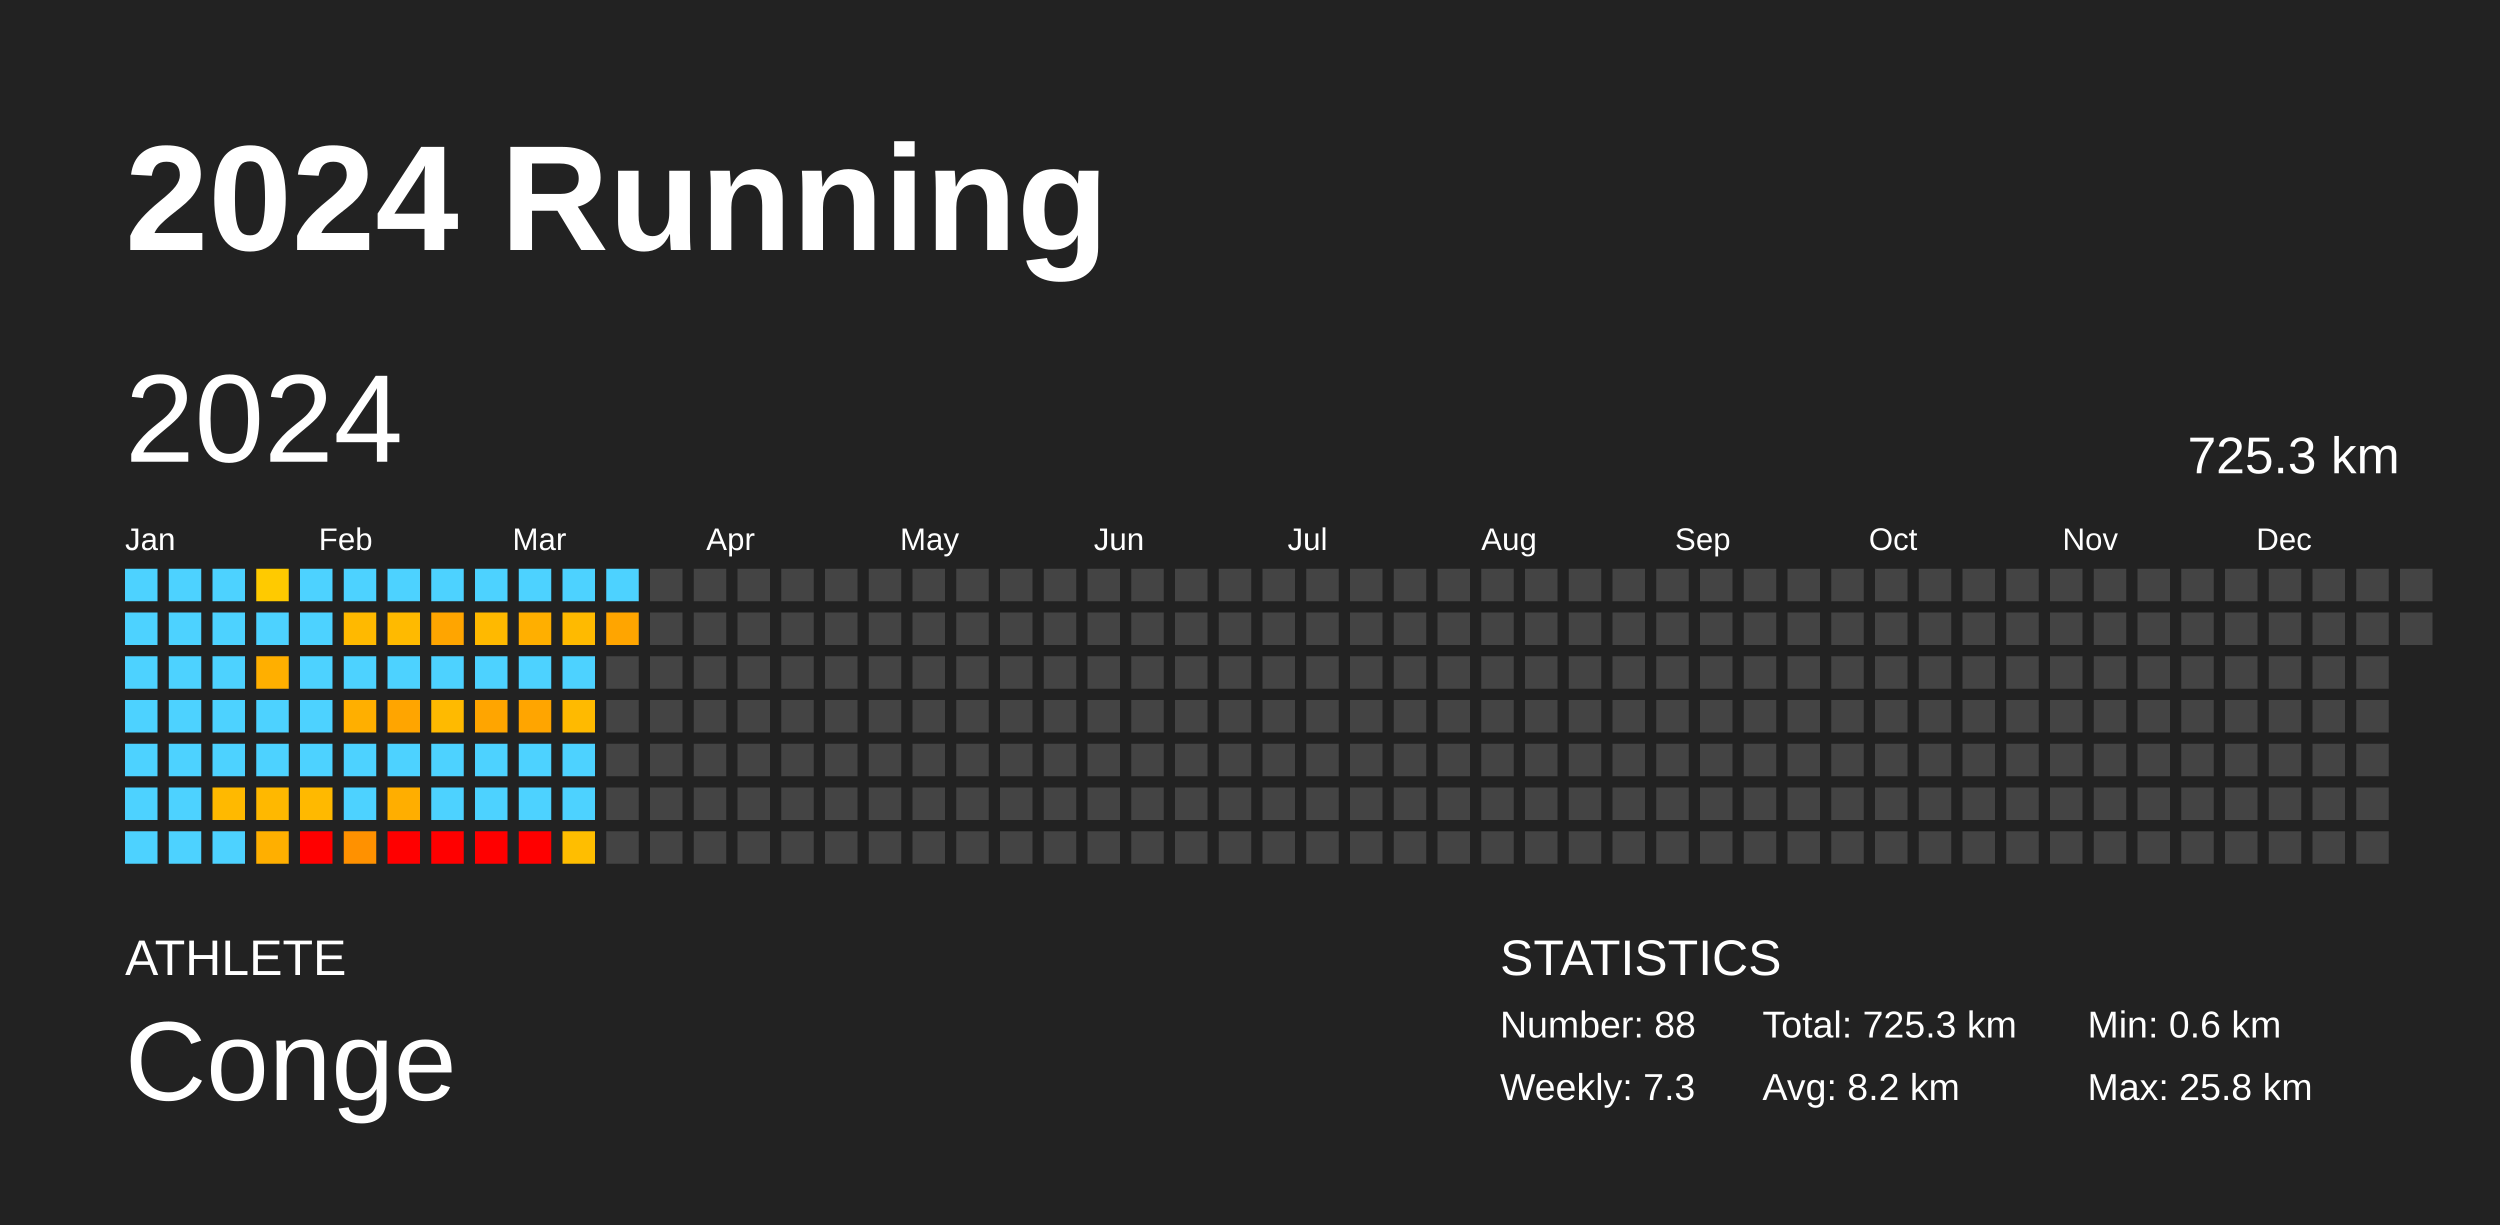
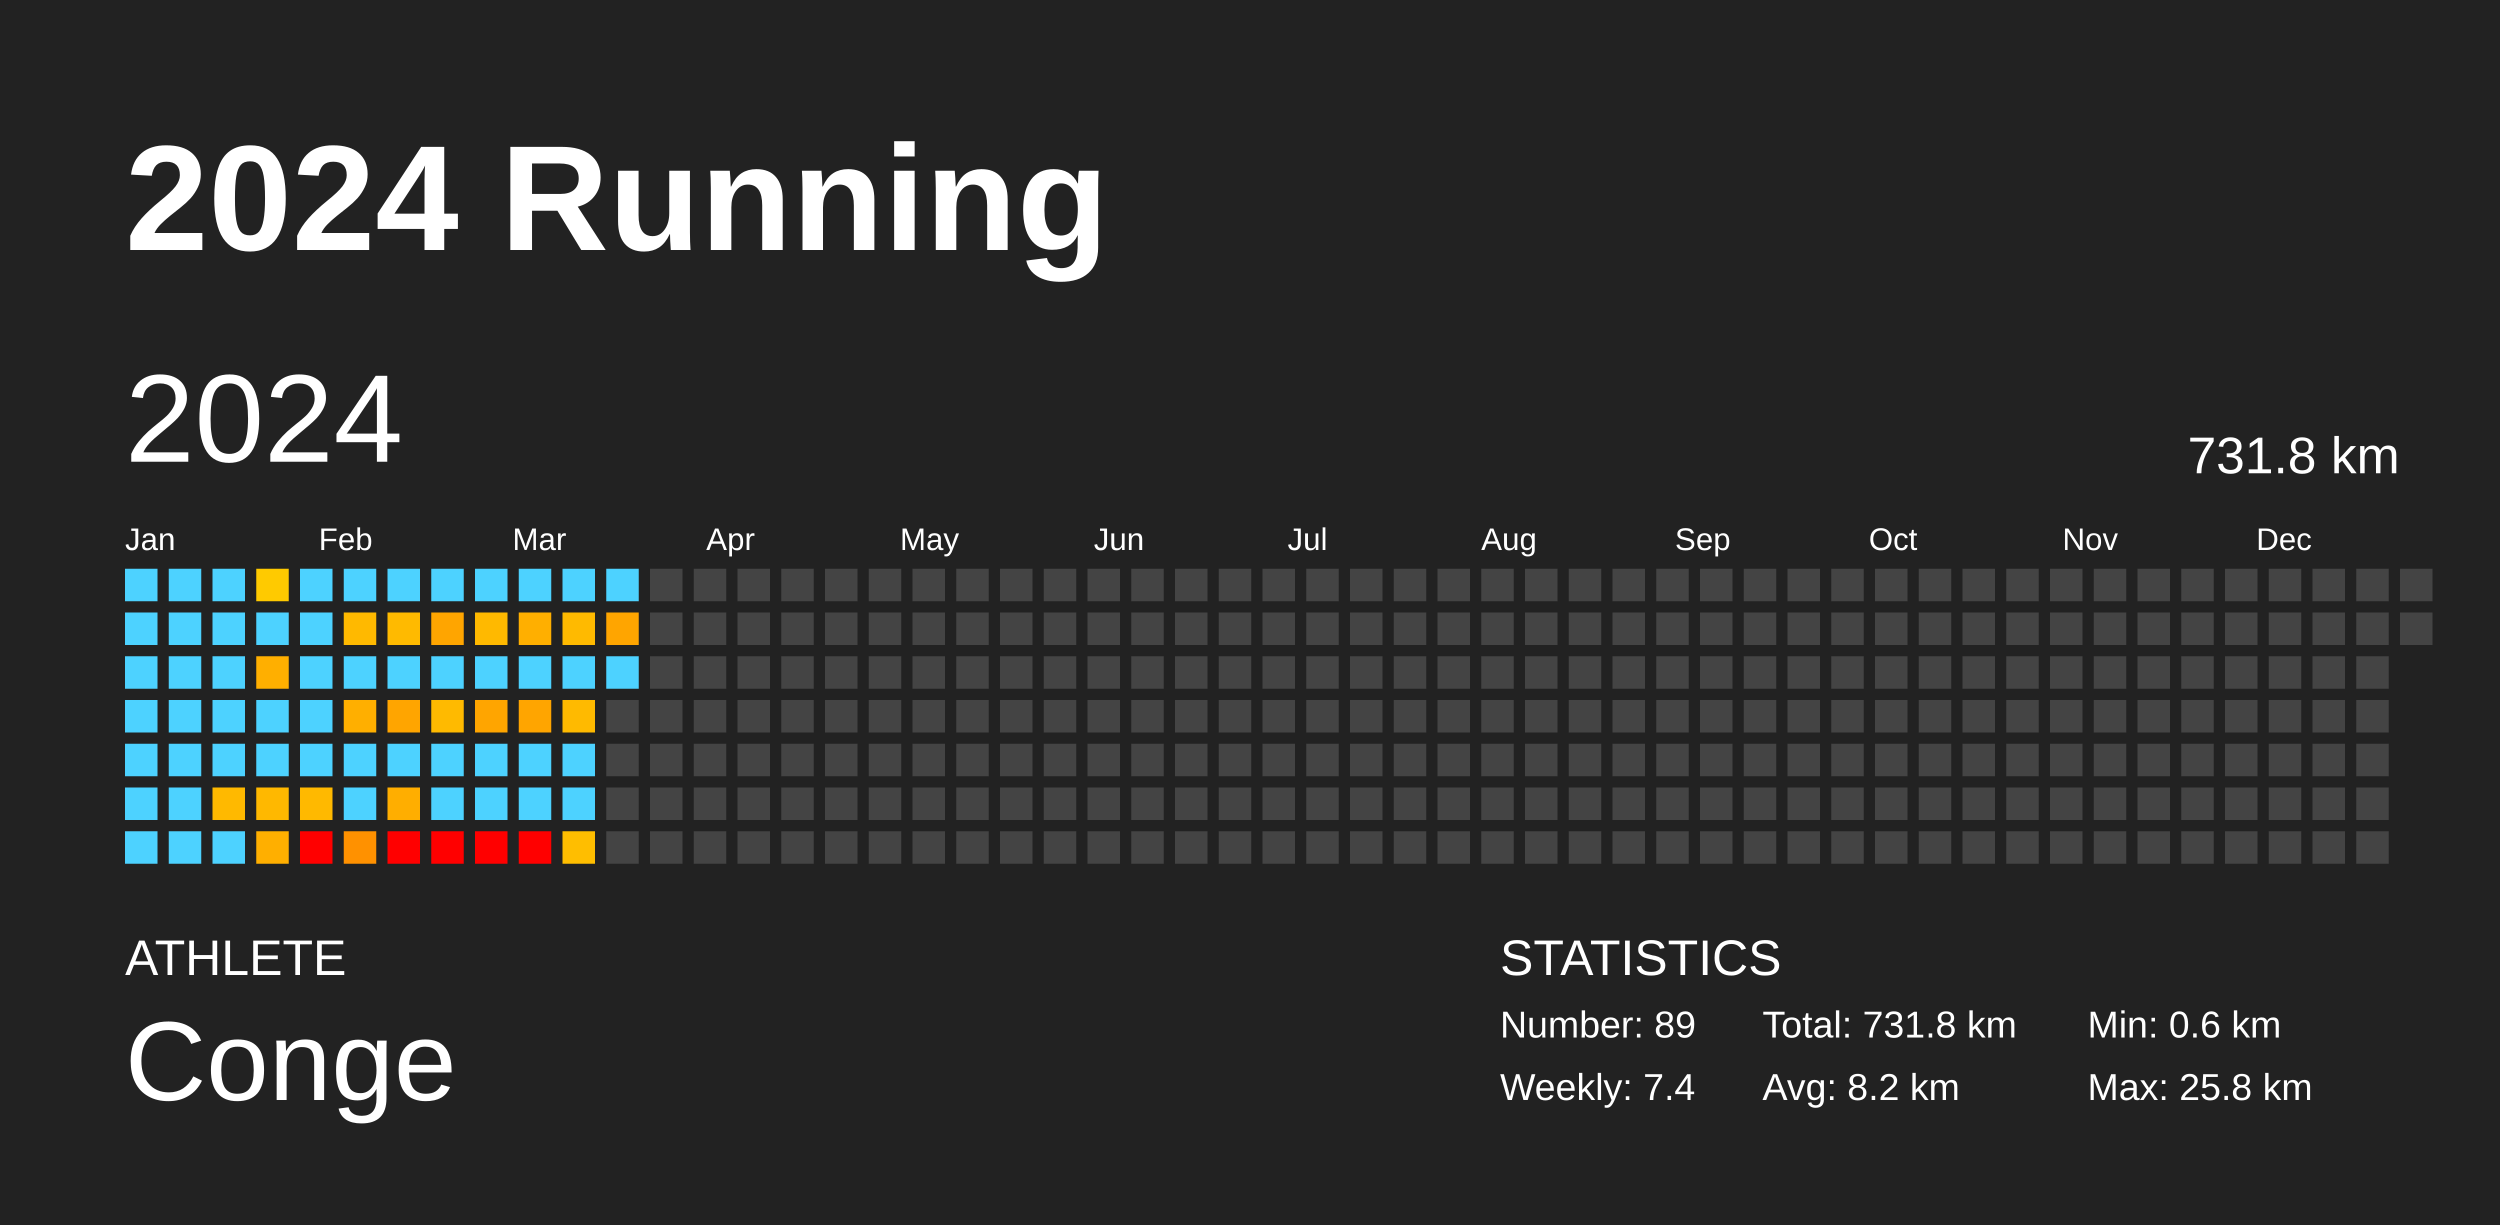
<svg xmlns="http://www.w3.org/2000/svg" baseProfile="full" height="98mm" version="1.1" viewBox="0,0,200,98" width="200mm">
  <defs />
  <rect fill="#222222" height="98" width="200" x="0" y="0" />
  <text fill="#FFFFFF" style="font-size:12px; font-family:Arial; font-weight:bold;" x="10" y="20">2024 Running</text>
  <text fill="#FFFFFF" style="font-size:4px; font-family:Arial" x="10" y="78">ATHLETE</text>
  <text fill="#FFFFFF" style="font-size:9px; font-family:Arial" x="10" y="88">Conge</text>
  <text fill="#FFFFFF" style="font-size:4px; font-family:Arial" x="120" y="78">STATISTICS</text>
-   <text fill="#FFFFFF" style="font-size:3px; font-family:Arial" x="120" y="83">Number: 88</text>
-   <text fill="#FFFFFF" style="font-size:3px; font-family:Arial" x="120" y="88">Weekly: 7.3</text>
-   <text fill="#FFFFFF" style="font-size:3px; font-family:Arial" x="141" y="83">Total: 725.3 km</text>
+   <text fill="#FFFFFF" style="font-size:3px; font-family:Arial" x="120" y="83">Number: 89</text>
+   <text fill="#FFFFFF" style="font-size:3px; font-family:Arial" x="120" y="88">Weekly: 7.4</text>
+   <text fill="#FFFFFF" style="font-size:3px; font-family:Arial" x="141" y="83">Total: 731.8 km</text>
  <text fill="#FFFFFF" style="font-size:3px; font-family:Arial" x="141" y="88">Avg: 8.2 km</text>
  <text fill="#FFFFFF" style="font-size:3px; font-family:Arial" x="167" y="83">Min: 0.6 km</text>
  <text fill="#FFFFFF" style="font-size:3px; font-family:Arial" x="167" y="88">Max: 25.8 km</text>
  <text dominant-baseline="hanging" fill="#FFFFFF" style="font-size:10.0px; font-family:Arial;" x="10" y="30">2024</text>
-   <text dominant-baseline="hanging" fill="#FFFFFF" style="font-size:4.125px; font-family:Arial;" x="175" y="35">725.3 km</text>
+   <text dominant-baseline="hanging" fill="#FFFFFF" style="font-size:4.125px; font-family:Arial;" x="175" y="35">731.8 km</text>
  <text fill="#FFFFFF" style="font-size:2.5px; font-family:Arial" x="10.0" y="44">Jan</text>
  <text fill="#FFFFFF" style="font-size:2.5px; font-family:Arial" x="25.5" y="44">Feb</text>
  <text fill="#FFFFFF" style="font-size:2.5px; font-family:Arial" x="41.0" y="44">Mar</text>
  <text fill="#FFFFFF" style="font-size:2.5px; font-family:Arial" x="56.5" y="44">Apr</text>
  <text fill="#FFFFFF" style="font-size:2.5px; font-family:Arial" x="72.0" y="44">May</text>
  <text fill="#FFFFFF" style="font-size:2.5px; font-family:Arial" x="87.5" y="44">Jun</text>
  <text fill="#FFFFFF" style="font-size:2.5px; font-family:Arial" x="103.0" y="44">Jul</text>
  <text fill="#FFFFFF" style="font-size:2.5px; font-family:Arial" x="118.5" y="44">Aug</text>
  <text fill="#FFFFFF" style="font-size:2.5px; font-family:Arial" x="134.0" y="44">Sep</text>
  <text fill="#FFFFFF" style="font-size:2.5px; font-family:Arial" x="149.5" y="44">Oct</text>
  <text fill="#FFFFFF" style="font-size:2.5px; font-family:Arial" x="165.0" y="44">Nov</text>
  <text fill="#FFFFFF" style="font-size:2.5px; font-family:Arial" x="180.5" y="44">Dec</text>
  <rect fill="#4dd2ff" height="2.6" width="2.6" x="10.0" y="45.5" />
  <rect fill="#4dd2ff" height="2.6" width="2.6" x="10.0" y="49.0" />
  <rect fill="#4dd2ff" height="2.6" width="2.6" x="10.0" y="52.5" />
  <rect fill="#4dd2ff" height="2.6" width="2.6" x="10.0" y="56.0" />
  <rect fill="#4dd2ff" height="2.6" width="2.6" x="10.0" y="59.5" />
  <rect fill="#4dd2ff" height="2.6" width="2.6" x="10.0" y="63.0" />
  <rect fill="#4dd2ff" height="2.6" width="2.6" x="10.0" y="66.5" />
  <rect fill="#4dd2ff" height="2.6" width="2.6" x="13.5" y="45.5" />
  <rect fill="#4dd2ff" height="2.6" width="2.6" x="13.5" y="49.0" />
  <rect fill="#4dd2ff" height="2.6" width="2.6" x="13.5" y="52.5" />
  <rect fill="#4dd2ff" height="2.6" width="2.6" x="13.5" y="56.0" />
  <rect fill="#4dd2ff" height="2.6" width="2.6" x="13.5" y="59.5" />
  <rect fill="#4dd2ff" height="2.6" width="2.6" x="13.5" y="63.0" />
  <rect fill="#4dd2ff" height="2.6" width="2.6" x="13.5" y="66.5" />
  <rect fill="#4dd2ff" height="2.6" width="2.6" x="17.0" y="45.5" />
  <rect fill="#4dd2ff" height="2.6" width="2.6" x="17.0" y="49.0" />
  <rect fill="#4dd2ff" height="2.6" width="2.6" x="17.0" y="52.5" />
  <rect fill="#4dd2ff" height="2.6" width="2.6" x="17.0" y="56.0" />
  <rect fill="#4dd2ff" height="2.6" width="2.6" x="17.0" y="59.5" />
  <rect fill="#ffb900" height="2.6" width="2.6" x="17.0" y="63.0" />
  <rect fill="#4dd2ff" height="2.6" width="2.6" x="17.0" y="66.5" />
  <rect fill="#ffca00" height="2.6" width="2.6" x="20.5" y="45.5" />
  <rect fill="#4dd2ff" height="2.6" width="2.6" x="20.5" y="49.0" />
  <rect fill="#ffaf00" height="2.6" width="2.6" x="20.5" y="52.5" />
  <rect fill="#4dd2ff" height="2.6" width="2.6" x="20.5" y="56.0" />
  <rect fill="#4dd2ff" height="2.6" width="2.6" x="20.5" y="59.5" />
  <rect fill="#ffb800" height="2.6" width="2.6" x="20.5" y="63.0" />
  <rect fill="#ffaf00" height="2.6" width="2.6" x="20.5" y="66.5" />
  <rect fill="#4dd2ff" height="2.6" width="2.6" x="24.0" y="45.5" />
  <rect fill="#4dd2ff" height="2.6" width="2.6" x="24.0" y="49.0" />
  <rect fill="#4dd2ff" height="2.6" width="2.6" x="24.0" y="52.5" />
  <rect fill="#4dd2ff" height="2.6" width="2.6" x="24.0" y="56.0" />
  <rect fill="#4dd2ff" height="2.6" width="2.6" x="24.0" y="59.5" />
  <rect fill="#ffb900" height="2.6" width="2.6" x="24.0" y="63.0" />
  <rect fill="red" height="2.6" width="2.6" x="24.0" y="66.5" />
  <rect fill="#4dd2ff" height="2.6" width="2.6" x="27.5" y="45.5" />
  <rect fill="#ffb900" height="2.6" width="2.6" x="27.5" y="49.0" />
  <rect fill="#4dd2ff" height="2.6" width="2.6" x="27.5" y="52.5" />
  <rect fill="#ffaf00" height="2.6" width="2.6" x="27.5" y="56.0" />
  <rect fill="#4dd2ff" height="2.6" width="2.6" x="27.5" y="59.5" />
  <rect fill="#4dd2ff" height="2.6" width="2.6" x="27.5" y="63.0" />
  <rect fill="#ff9100" height="2.6" width="2.6" x="27.5" y="66.5" />
  <rect fill="#4dd2ff" height="2.6" width="2.6" x="31.0" y="45.5" />
  <rect fill="#ffba00" height="2.6" width="2.6" x="31.0" y="49.0" />
  <rect fill="#4dd2ff" height="2.6" width="2.6" x="31.0" y="52.5" />
  <rect fill="#ffa500" height="2.6" width="2.6" x="31.0" y="56.0" />
  <rect fill="#4dd2ff" height="2.6" width="2.6" x="31.0" y="59.5" />
  <rect fill="#ffae00" height="2.6" width="2.6" x="31.0" y="63.0" />
  <rect fill="red" height="2.6" width="2.6" x="31.0" y="66.5" />
  <rect fill="#4dd2ff" height="2.6" width="2.6" x="34.5" y="45.5" />
  <rect fill="#ffa500" height="2.6" width="2.6" x="34.5" y="49.0" />
  <rect fill="#4dd2ff" height="2.6" width="2.6" x="34.5" y="52.5" />
  <rect fill="#ffba00" height="2.6" width="2.6" x="34.5" y="56.0" />
  <rect fill="#4dd2ff" height="2.6" width="2.6" x="34.5" y="59.5" />
  <rect fill="#4dd2ff" height="2.6" width="2.6" x="34.5" y="63.0" />
  <rect fill="red" height="2.6" width="2.6" x="34.5" y="66.5" />
  <rect fill="#4dd2ff" height="2.6" width="2.6" x="38.0" y="45.5" />
  <rect fill="#ffb900" height="2.6" width="2.6" x="38.0" y="49.0" />
  <rect fill="#4dd2ff" height="2.6" width="2.6" x="38.0" y="52.5" />
  <rect fill="#ffa500" height="2.6" width="2.6" x="38.0" y="56.0" />
  <rect fill="#4dd2ff" height="2.6" width="2.6" x="38.0" y="59.5" />
  <rect fill="#4dd2ff" height="2.6" width="2.6" x="38.0" y="63.0" />
  <rect fill="red" height="2.6" width="2.6" x="38.0" y="66.5" />
  <rect fill="#4dd2ff" height="2.6" width="2.6" x="41.5" y="45.5" />
  <rect fill="#ffaf00" height="2.6" width="2.6" x="41.5" y="49.0" />
  <rect fill="#4dd2ff" height="2.6" width="2.6" x="41.5" y="52.5" />
  <rect fill="#ffa500" height="2.6" width="2.6" x="41.5" y="56.0" />
  <rect fill="#4dd2ff" height="2.6" width="2.6" x="41.5" y="59.5" />
  <rect fill="#4dd2ff" height="2.6" width="2.6" x="41.5" y="63.0" />
  <rect fill="red" height="2.6" width="2.6" x="41.5" y="66.5" />
  <rect fill="#4dd2ff" height="2.6" width="2.6" x="45.0" y="45.5" />
  <rect fill="#ffba00" height="2.6" width="2.6" x="45.0" y="49.0" />
  <rect fill="#4dd2ff" height="2.6" width="2.6" x="45.0" y="52.5" />
  <rect fill="#ffba00" height="2.6" width="2.6" x="45.0" y="56.0" />
  <rect fill="#4dd2ff" height="2.6" width="2.6" x="45.0" y="59.5" />
  <rect fill="#4dd2ff" height="2.6" width="2.6" x="45.0" y="63.0" />
  <rect fill="#ffbe00" height="2.6" width="2.6" x="45.0" y="66.5" />
  <rect fill="#4dd2ff" height="2.6" width="2.6" x="48.5" y="45.5" />
  <rect fill="#ffa500" height="2.6" width="2.6" x="48.5" y="49.0" />
-   <rect fill="#444444" height="2.6" width="2.6" x="48.5" y="52.5" />
+   <rect fill="#4dd2ff" height="2.6" width="2.6" x="48.5" y="52.5" />
  <rect fill="#444444" height="2.6" width="2.6" x="48.5" y="56.0" />
  <rect fill="#444444" height="2.6" width="2.6" x="48.5" y="59.5" />
  <rect fill="#444444" height="2.6" width="2.6" x="48.5" y="63.0" />
  <rect fill="#444444" height="2.6" width="2.6" x="48.5" y="66.5" />
  <rect fill="#444444" height="2.6" width="2.6" x="52.0" y="45.5" />
  <rect fill="#444444" height="2.6" width="2.6" x="52.0" y="49.0" />
  <rect fill="#444444" height="2.6" width="2.6" x="52.0" y="52.5" />
  <rect fill="#444444" height="2.6" width="2.6" x="52.0" y="56.0" />
  <rect fill="#444444" height="2.6" width="2.6" x="52.0" y="59.5" />
  <rect fill="#444444" height="2.6" width="2.6" x="52.0" y="63.0" />
  <rect fill="#444444" height="2.6" width="2.6" x="52.0" y="66.5" />
  <rect fill="#444444" height="2.6" width="2.6" x="55.5" y="45.5" />
  <rect fill="#444444" height="2.6" width="2.6" x="55.5" y="49.0" />
  <rect fill="#444444" height="2.6" width="2.6" x="55.5" y="52.5" />
  <rect fill="#444444" height="2.6" width="2.6" x="55.5" y="56.0" />
  <rect fill="#444444" height="2.6" width="2.6" x="55.5" y="59.5" />
  <rect fill="#444444" height="2.6" width="2.6" x="55.5" y="63.0" />
  <rect fill="#444444" height="2.6" width="2.6" x="55.5" y="66.5" />
  <rect fill="#444444" height="2.6" width="2.6" x="59.0" y="45.5" />
  <rect fill="#444444" height="2.6" width="2.6" x="59.0" y="49.0" />
  <rect fill="#444444" height="2.6" width="2.6" x="59.0" y="52.5" />
  <rect fill="#444444" height="2.6" width="2.6" x="59.0" y="56.0" />
  <rect fill="#444444" height="2.6" width="2.6" x="59.0" y="59.5" />
  <rect fill="#444444" height="2.6" width="2.6" x="59.0" y="63.0" />
  <rect fill="#444444" height="2.6" width="2.6" x="59.0" y="66.5" />
  <rect fill="#444444" height="2.6" width="2.6" x="62.5" y="45.5" />
  <rect fill="#444444" height="2.6" width="2.6" x="62.5" y="49.0" />
  <rect fill="#444444" height="2.6" width="2.6" x="62.5" y="52.5" />
  <rect fill="#444444" height="2.6" width="2.6" x="62.5" y="56.0" />
  <rect fill="#444444" height="2.6" width="2.6" x="62.5" y="59.5" />
  <rect fill="#444444" height="2.6" width="2.6" x="62.5" y="63.0" />
  <rect fill="#444444" height="2.6" width="2.6" x="62.5" y="66.5" />
  <rect fill="#444444" height="2.6" width="2.6" x="66.0" y="45.5" />
  <rect fill="#444444" height="2.6" width="2.6" x="66.0" y="49.0" />
  <rect fill="#444444" height="2.6" width="2.6" x="66.0" y="52.5" />
  <rect fill="#444444" height="2.6" width="2.6" x="66.0" y="56.0" />
  <rect fill="#444444" height="2.6" width="2.6" x="66.0" y="59.5" />
  <rect fill="#444444" height="2.6" width="2.6" x="66.0" y="63.0" />
  <rect fill="#444444" height="2.6" width="2.6" x="66.0" y="66.5" />
  <rect fill="#444444" height="2.6" width="2.6" x="69.5" y="45.5" />
  <rect fill="#444444" height="2.6" width="2.6" x="69.5" y="49.0" />
  <rect fill="#444444" height="2.6" width="2.6" x="69.5" y="52.5" />
  <rect fill="#444444" height="2.6" width="2.6" x="69.5" y="56.0" />
  <rect fill="#444444" height="2.6" width="2.6" x="69.5" y="59.5" />
  <rect fill="#444444" height="2.6" width="2.6" x="69.5" y="63.0" />
  <rect fill="#444444" height="2.6" width="2.6" x="69.5" y="66.5" />
  <rect fill="#444444" height="2.6" width="2.6" x="73.0" y="45.5" />
  <rect fill="#444444" height="2.6" width="2.6" x="73.0" y="49.0" />
  <rect fill="#444444" height="2.6" width="2.6" x="73.0" y="52.5" />
  <rect fill="#444444" height="2.6" width="2.6" x="73.0" y="56.0" />
  <rect fill="#444444" height="2.6" width="2.6" x="73.0" y="59.5" />
  <rect fill="#444444" height="2.6" width="2.6" x="73.0" y="63.0" />
  <rect fill="#444444" height="2.6" width="2.6" x="73.0" y="66.5" />
  <rect fill="#444444" height="2.6" width="2.6" x="76.5" y="45.5" />
  <rect fill="#444444" height="2.6" width="2.6" x="76.5" y="49.0" />
  <rect fill="#444444" height="2.6" width="2.6" x="76.5" y="52.5" />
  <rect fill="#444444" height="2.6" width="2.6" x="76.5" y="56.0" />
  <rect fill="#444444" height="2.6" width="2.6" x="76.5" y="59.5" />
  <rect fill="#444444" height="2.6" width="2.6" x="76.5" y="63.0" />
  <rect fill="#444444" height="2.6" width="2.6" x="76.5" y="66.5" />
  <rect fill="#444444" height="2.6" width="2.6" x="80.0" y="45.5" />
  <rect fill="#444444" height="2.6" width="2.6" x="80.0" y="49.0" />
  <rect fill="#444444" height="2.6" width="2.6" x="80.0" y="52.5" />
  <rect fill="#444444" height="2.6" width="2.6" x="80.0" y="56.0" />
  <rect fill="#444444" height="2.6" width="2.6" x="80.0" y="59.5" />
  <rect fill="#444444" height="2.6" width="2.6" x="80.0" y="63.0" />
  <rect fill="#444444" height="2.6" width="2.6" x="80.0" y="66.5" />
  <rect fill="#444444" height="2.6" width="2.6" x="83.5" y="45.5" />
  <rect fill="#444444" height="2.6" width="2.6" x="83.5" y="49.0" />
  <rect fill="#444444" height="2.6" width="2.6" x="83.5" y="52.5" />
  <rect fill="#444444" height="2.6" width="2.6" x="83.5" y="56.0" />
  <rect fill="#444444" height="2.6" width="2.6" x="83.5" y="59.5" />
  <rect fill="#444444" height="2.6" width="2.6" x="83.5" y="63.0" />
  <rect fill="#444444" height="2.6" width="2.6" x="83.5" y="66.5" />
  <rect fill="#444444" height="2.6" width="2.6" x="87.0" y="45.5" />
  <rect fill="#444444" height="2.6" width="2.6" x="87.0" y="49.0" />
  <rect fill="#444444" height="2.6" width="2.6" x="87.0" y="52.5" />
  <rect fill="#444444" height="2.6" width="2.6" x="87.0" y="56.0" />
  <rect fill="#444444" height="2.6" width="2.6" x="87.0" y="59.5" />
  <rect fill="#444444" height="2.6" width="2.6" x="87.0" y="63.0" />
  <rect fill="#444444" height="2.6" width="2.6" x="87.0" y="66.5" />
  <rect fill="#444444" height="2.6" width="2.6" x="90.5" y="45.5" />
  <rect fill="#444444" height="2.6" width="2.6" x="90.5" y="49.0" />
  <rect fill="#444444" height="2.6" width="2.6" x="90.5" y="52.5" />
  <rect fill="#444444" height="2.6" width="2.6" x="90.5" y="56.0" />
  <rect fill="#444444" height="2.6" width="2.6" x="90.5" y="59.5" />
  <rect fill="#444444" height="2.6" width="2.6" x="90.5" y="63.0" />
  <rect fill="#444444" height="2.6" width="2.6" x="90.5" y="66.5" />
  <rect fill="#444444" height="2.6" width="2.6" x="94.0" y="45.5" />
  <rect fill="#444444" height="2.6" width="2.6" x="94.0" y="49.0" />
  <rect fill="#444444" height="2.6" width="2.6" x="94.0" y="52.5" />
  <rect fill="#444444" height="2.6" width="2.6" x="94.0" y="56.0" />
  <rect fill="#444444" height="2.6" width="2.6" x="94.0" y="59.5" />
  <rect fill="#444444" height="2.6" width="2.6" x="94.0" y="63.0" />
  <rect fill="#444444" height="2.6" width="2.6" x="94.0" y="66.5" />
  <rect fill="#444444" height="2.6" width="2.6" x="97.5" y="45.5" />
  <rect fill="#444444" height="2.6" width="2.6" x="97.5" y="49.0" />
  <rect fill="#444444" height="2.6" width="2.6" x="97.5" y="52.5" />
  <rect fill="#444444" height="2.6" width="2.6" x="97.5" y="56.0" />
  <rect fill="#444444" height="2.6" width="2.6" x="97.5" y="59.5" />
  <rect fill="#444444" height="2.6" width="2.6" x="97.5" y="63.0" />
  <rect fill="#444444" height="2.6" width="2.6" x="97.5" y="66.5" />
  <rect fill="#444444" height="2.6" width="2.6" x="101.0" y="45.5" />
  <rect fill="#444444" height="2.6" width="2.6" x="101.0" y="49.0" />
  <rect fill="#444444" height="2.6" width="2.6" x="101.0" y="52.5" />
  <rect fill="#444444" height="2.6" width="2.6" x="101.0" y="56.0" />
  <rect fill="#444444" height="2.6" width="2.6" x="101.0" y="59.5" />
  <rect fill="#444444" height="2.6" width="2.6" x="101.0" y="63.0" />
  <rect fill="#444444" height="2.6" width="2.6" x="101.0" y="66.5" />
  <rect fill="#444444" height="2.6" width="2.6" x="104.5" y="45.5" />
  <rect fill="#444444" height="2.6" width="2.6" x="104.5" y="49.0" />
  <rect fill="#444444" height="2.6" width="2.6" x="104.5" y="52.5" />
  <rect fill="#444444" height="2.6" width="2.6" x="104.5" y="56.0" />
  <rect fill="#444444" height="2.6" width="2.6" x="104.5" y="59.5" />
  <rect fill="#444444" height="2.6" width="2.6" x="104.5" y="63.0" />
  <rect fill="#444444" height="2.6" width="2.6" x="104.5" y="66.5" />
  <rect fill="#444444" height="2.6" width="2.6" x="108.0" y="45.5" />
  <rect fill="#444444" height="2.6" width="2.6" x="108.0" y="49.0" />
  <rect fill="#444444" height="2.6" width="2.6" x="108.0" y="52.5" />
  <rect fill="#444444" height="2.6" width="2.6" x="108.0" y="56.0" />
  <rect fill="#444444" height="2.6" width="2.6" x="108.0" y="59.5" />
  <rect fill="#444444" height="2.6" width="2.6" x="108.0" y="63.0" />
  <rect fill="#444444" height="2.6" width="2.6" x="108.0" y="66.5" />
  <rect fill="#444444" height="2.6" width="2.6" x="111.5" y="45.5" />
  <rect fill="#444444" height="2.6" width="2.6" x="111.5" y="49.0" />
  <rect fill="#444444" height="2.6" width="2.6" x="111.5" y="52.5" />
  <rect fill="#444444" height="2.6" width="2.6" x="111.5" y="56.0" />
  <rect fill="#444444" height="2.6" width="2.6" x="111.5" y="59.5" />
  <rect fill="#444444" height="2.6" width="2.6" x="111.5" y="63.0" />
  <rect fill="#444444" height="2.6" width="2.6" x="111.5" y="66.5" />
  <rect fill="#444444" height="2.6" width="2.6" x="115.0" y="45.5" />
  <rect fill="#444444" height="2.6" width="2.6" x="115.0" y="49.0" />
  <rect fill="#444444" height="2.6" width="2.6" x="115.0" y="52.5" />
  <rect fill="#444444" height="2.6" width="2.6" x="115.0" y="56.0" />
  <rect fill="#444444" height="2.6" width="2.6" x="115.0" y="59.5" />
  <rect fill="#444444" height="2.6" width="2.6" x="115.0" y="63.0" />
  <rect fill="#444444" height="2.6" width="2.6" x="115.0" y="66.5" />
  <rect fill="#444444" height="2.6" width="2.6" x="118.5" y="45.5" />
  <rect fill="#444444" height="2.6" width="2.6" x="118.5" y="49.0" />
  <rect fill="#444444" height="2.6" width="2.6" x="118.5" y="52.5" />
  <rect fill="#444444" height="2.6" width="2.6" x="118.5" y="56.0" />
  <rect fill="#444444" height="2.6" width="2.6" x="118.5" y="59.5" />
  <rect fill="#444444" height="2.6" width="2.6" x="118.5" y="63.0" />
  <rect fill="#444444" height="2.6" width="2.6" x="118.5" y="66.5" />
  <rect fill="#444444" height="2.6" width="2.6" x="122.0" y="45.5" />
  <rect fill="#444444" height="2.6" width="2.6" x="122.0" y="49.0" />
  <rect fill="#444444" height="2.6" width="2.6" x="122.0" y="52.5" />
  <rect fill="#444444" height="2.6" width="2.6" x="122.0" y="56.0" />
  <rect fill="#444444" height="2.6" width="2.6" x="122.0" y="59.5" />
  <rect fill="#444444" height="2.6" width="2.6" x="122.0" y="63.0" />
  <rect fill="#444444" height="2.6" width="2.6" x="122.0" y="66.5" />
  <rect fill="#444444" height="2.6" width="2.6" x="125.5" y="45.5" />
  <rect fill="#444444" height="2.6" width="2.6" x="125.5" y="49.0" />
  <rect fill="#444444" height="2.6" width="2.6" x="125.5" y="52.5" />
  <rect fill="#444444" height="2.6" width="2.6" x="125.5" y="56.0" />
  <rect fill="#444444" height="2.6" width="2.6" x="125.5" y="59.5" />
  <rect fill="#444444" height="2.6" width="2.6" x="125.5" y="63.0" />
  <rect fill="#444444" height="2.6" width="2.6" x="125.5" y="66.5" />
  <rect fill="#444444" height="2.6" width="2.6" x="129.0" y="45.5" />
  <rect fill="#444444" height="2.6" width="2.6" x="129.0" y="49.0" />
  <rect fill="#444444" height="2.6" width="2.6" x="129.0" y="52.5" />
  <rect fill="#444444" height="2.6" width="2.6" x="129.0" y="56.0" />
  <rect fill="#444444" height="2.6" width="2.6" x="129.0" y="59.5" />
  <rect fill="#444444" height="2.6" width="2.6" x="129.0" y="63.0" />
  <rect fill="#444444" height="2.6" width="2.6" x="129.0" y="66.5" />
  <rect fill="#444444" height="2.6" width="2.6" x="132.5" y="45.5" />
  <rect fill="#444444" height="2.6" width="2.6" x="132.5" y="49.0" />
  <rect fill="#444444" height="2.6" width="2.6" x="132.5" y="52.5" />
  <rect fill="#444444" height="2.6" width="2.6" x="132.5" y="56.0" />
  <rect fill="#444444" height="2.6" width="2.6" x="132.5" y="59.5" />
  <rect fill="#444444" height="2.6" width="2.6" x="132.5" y="63.0" />
  <rect fill="#444444" height="2.6" width="2.6" x="132.5" y="66.5" />
  <rect fill="#444444" height="2.6" width="2.6" x="136.0" y="45.5" />
  <rect fill="#444444" height="2.6" width="2.6" x="136.0" y="49.0" />
  <rect fill="#444444" height="2.6" width="2.6" x="136.0" y="52.5" />
  <rect fill="#444444" height="2.6" width="2.6" x="136.0" y="56.0" />
  <rect fill="#444444" height="2.6" width="2.6" x="136.0" y="59.5" />
  <rect fill="#444444" height="2.6" width="2.6" x="136.0" y="63.0" />
  <rect fill="#444444" height="2.6" width="2.6" x="136.0" y="66.5" />
  <rect fill="#444444" height="2.6" width="2.6" x="139.5" y="45.5" />
  <rect fill="#444444" height="2.6" width="2.6" x="139.5" y="49.0" />
  <rect fill="#444444" height="2.6" width="2.6" x="139.5" y="52.5" />
  <rect fill="#444444" height="2.6" width="2.6" x="139.5" y="56.0" />
  <rect fill="#444444" height="2.6" width="2.6" x="139.5" y="59.5" />
  <rect fill="#444444" height="2.6" width="2.6" x="139.5" y="63.0" />
  <rect fill="#444444" height="2.6" width="2.6" x="139.5" y="66.5" />
  <rect fill="#444444" height="2.6" width="2.6" x="143.0" y="45.5" />
  <rect fill="#444444" height="2.6" width="2.6" x="143.0" y="49.0" />
  <rect fill="#444444" height="2.6" width="2.6" x="143.0" y="52.5" />
  <rect fill="#444444" height="2.6" width="2.6" x="143.0" y="56.0" />
  <rect fill="#444444" height="2.6" width="2.6" x="143.0" y="59.5" />
  <rect fill="#444444" height="2.6" width="2.6" x="143.0" y="63.0" />
  <rect fill="#444444" height="2.6" width="2.6" x="143.0" y="66.5" />
  <rect fill="#444444" height="2.6" width="2.6" x="146.5" y="45.5" />
  <rect fill="#444444" height="2.6" width="2.6" x="146.5" y="49.0" />
  <rect fill="#444444" height="2.6" width="2.6" x="146.5" y="52.5" />
  <rect fill="#444444" height="2.6" width="2.6" x="146.5" y="56.0" />
  <rect fill="#444444" height="2.6" width="2.6" x="146.5" y="59.5" />
  <rect fill="#444444" height="2.6" width="2.6" x="146.5" y="63.0" />
  <rect fill="#444444" height="2.6" width="2.6" x="146.5" y="66.5" />
  <rect fill="#444444" height="2.6" width="2.6" x="150.0" y="45.5" />
  <rect fill="#444444" height="2.6" width="2.6" x="150.0" y="49.0" />
  <rect fill="#444444" height="2.6" width="2.6" x="150.0" y="52.5" />
  <rect fill="#444444" height="2.6" width="2.6" x="150.0" y="56.0" />
  <rect fill="#444444" height="2.6" width="2.6" x="150.0" y="59.5" />
  <rect fill="#444444" height="2.6" width="2.6" x="150.0" y="63.0" />
  <rect fill="#444444" height="2.6" width="2.6" x="150.0" y="66.5" />
  <rect fill="#444444" height="2.6" width="2.6" x="153.5" y="45.5" />
  <rect fill="#444444" height="2.6" width="2.6" x="153.5" y="49.0" />
  <rect fill="#444444" height="2.6" width="2.6" x="153.5" y="52.5" />
  <rect fill="#444444" height="2.6" width="2.6" x="153.5" y="56.0" />
  <rect fill="#444444" height="2.6" width="2.6" x="153.5" y="59.5" />
  <rect fill="#444444" height="2.6" width="2.6" x="153.5" y="63.0" />
  <rect fill="#444444" height="2.6" width="2.6" x="153.5" y="66.5" />
  <rect fill="#444444" height="2.6" width="2.6" x="157.0" y="45.5" />
  <rect fill="#444444" height="2.6" width="2.6" x="157.0" y="49.0" />
  <rect fill="#444444" height="2.6" width="2.6" x="157.0" y="52.5" />
  <rect fill="#444444" height="2.6" width="2.6" x="157.0" y="56.0" />
  <rect fill="#444444" height="2.6" width="2.6" x="157.0" y="59.5" />
  <rect fill="#444444" height="2.6" width="2.6" x="157.0" y="63.0" />
  <rect fill="#444444" height="2.6" width="2.6" x="157.0" y="66.5" />
  <rect fill="#444444" height="2.6" width="2.6" x="160.5" y="45.5" />
  <rect fill="#444444" height="2.6" width="2.6" x="160.5" y="49.0" />
  <rect fill="#444444" height="2.6" width="2.6" x="160.5" y="52.5" />
  <rect fill="#444444" height="2.6" width="2.6" x="160.5" y="56.0" />
  <rect fill="#444444" height="2.6" width="2.6" x="160.5" y="59.5" />
  <rect fill="#444444" height="2.6" width="2.6" x="160.5" y="63.0" />
  <rect fill="#444444" height="2.6" width="2.6" x="160.5" y="66.5" />
  <rect fill="#444444" height="2.6" width="2.6" x="164.0" y="45.5" />
  <rect fill="#444444" height="2.6" width="2.6" x="164.0" y="49.0" />
  <rect fill="#444444" height="2.6" width="2.6" x="164.0" y="52.5" />
  <rect fill="#444444" height="2.6" width="2.6" x="164.0" y="56.0" />
  <rect fill="#444444" height="2.6" width="2.6" x="164.0" y="59.5" />
  <rect fill="#444444" height="2.6" width="2.6" x="164.0" y="63.0" />
  <rect fill="#444444" height="2.6" width="2.6" x="164.0" y="66.5" />
  <rect fill="#444444" height="2.6" width="2.6" x="167.5" y="45.5" />
  <rect fill="#444444" height="2.6" width="2.6" x="167.5" y="49.0" />
  <rect fill="#444444" height="2.6" width="2.6" x="167.5" y="52.5" />
  <rect fill="#444444" height="2.6" width="2.6" x="167.5" y="56.0" />
  <rect fill="#444444" height="2.6" width="2.6" x="167.5" y="59.5" />
  <rect fill="#444444" height="2.6" width="2.6" x="167.5" y="63.0" />
  <rect fill="#444444" height="2.6" width="2.6" x="167.5" y="66.5" />
  <rect fill="#444444" height="2.6" width="2.6" x="171.0" y="45.5" />
  <rect fill="#444444" height="2.6" width="2.6" x="171.0" y="49.0" />
  <rect fill="#444444" height="2.6" width="2.6" x="171.0" y="52.5" />
  <rect fill="#444444" height="2.6" width="2.6" x="171.0" y="56.0" />
  <rect fill="#444444" height="2.6" width="2.6" x="171.0" y="59.5" />
  <rect fill="#444444" height="2.6" width="2.6" x="171.0" y="63.0" />
  <rect fill="#444444" height="2.6" width="2.6" x="171.0" y="66.5" />
  <rect fill="#444444" height="2.6" width="2.6" x="174.5" y="45.5" />
  <rect fill="#444444" height="2.6" width="2.6" x="174.5" y="49.0" />
  <rect fill="#444444" height="2.6" width="2.6" x="174.5" y="52.5" />
  <rect fill="#444444" height="2.6" width="2.6" x="174.5" y="56.0" />
  <rect fill="#444444" height="2.6" width="2.6" x="174.5" y="59.5" />
  <rect fill="#444444" height="2.6" width="2.6" x="174.5" y="63.0" />
  <rect fill="#444444" height="2.6" width="2.6" x="174.5" y="66.5" />
  <rect fill="#444444" height="2.6" width="2.6" x="178.0" y="45.5" />
  <rect fill="#444444" height="2.6" width="2.6" x="178.0" y="49.0" />
  <rect fill="#444444" height="2.6" width="2.6" x="178.0" y="52.5" />
  <rect fill="#444444" height="2.6" width="2.6" x="178.0" y="56.0" />
  <rect fill="#444444" height="2.6" width="2.6" x="178.0" y="59.5" />
  <rect fill="#444444" height="2.6" width="2.6" x="178.0" y="63.0" />
  <rect fill="#444444" height="2.6" width="2.6" x="178.0" y="66.5" />
  <rect fill="#444444" height="2.6" width="2.6" x="181.5" y="45.5" />
  <rect fill="#444444" height="2.6" width="2.6" x="181.5" y="49.0" />
  <rect fill="#444444" height="2.6" width="2.6" x="181.5" y="52.5" />
  <rect fill="#444444" height="2.6" width="2.6" x="181.5" y="56.0" />
  <rect fill="#444444" height="2.6" width="2.6" x="181.5" y="59.5" />
  <rect fill="#444444" height="2.6" width="2.6" x="181.5" y="63.0" />
  <rect fill="#444444" height="2.6" width="2.6" x="181.5" y="66.5" />
  <rect fill="#444444" height="2.6" width="2.6" x="185.0" y="45.5" />
  <rect fill="#444444" height="2.6" width="2.6" x="185.0" y="49.0" />
  <rect fill="#444444" height="2.6" width="2.6" x="185.0" y="52.5" />
  <rect fill="#444444" height="2.6" width="2.6" x="185.0" y="56.0" />
  <rect fill="#444444" height="2.6" width="2.6" x="185.0" y="59.5" />
  <rect fill="#444444" height="2.6" width="2.6" x="185.0" y="63.0" />
  <rect fill="#444444" height="2.6" width="2.6" x="185.0" y="66.5" />
  <rect fill="#444444" height="2.6" width="2.6" x="188.5" y="45.5" />
  <rect fill="#444444" height="2.6" width="2.6" x="188.5" y="49.0" />
  <rect fill="#444444" height="2.6" width="2.6" x="188.5" y="52.5" />
  <rect fill="#444444" height="2.6" width="2.6" x="188.5" y="56.0" />
  <rect fill="#444444" height="2.6" width="2.6" x="188.5" y="59.5" />
  <rect fill="#444444" height="2.6" width="2.6" x="188.5" y="63.0" />
  <rect fill="#444444" height="2.6" width="2.6" x="188.5" y="66.5" />
  <rect fill="#444444" height="2.6" width="2.6" x="192.0" y="45.5" />
  <rect fill="#444444" height="2.6" width="2.6" x="192.0" y="49.0" />
</svg>
